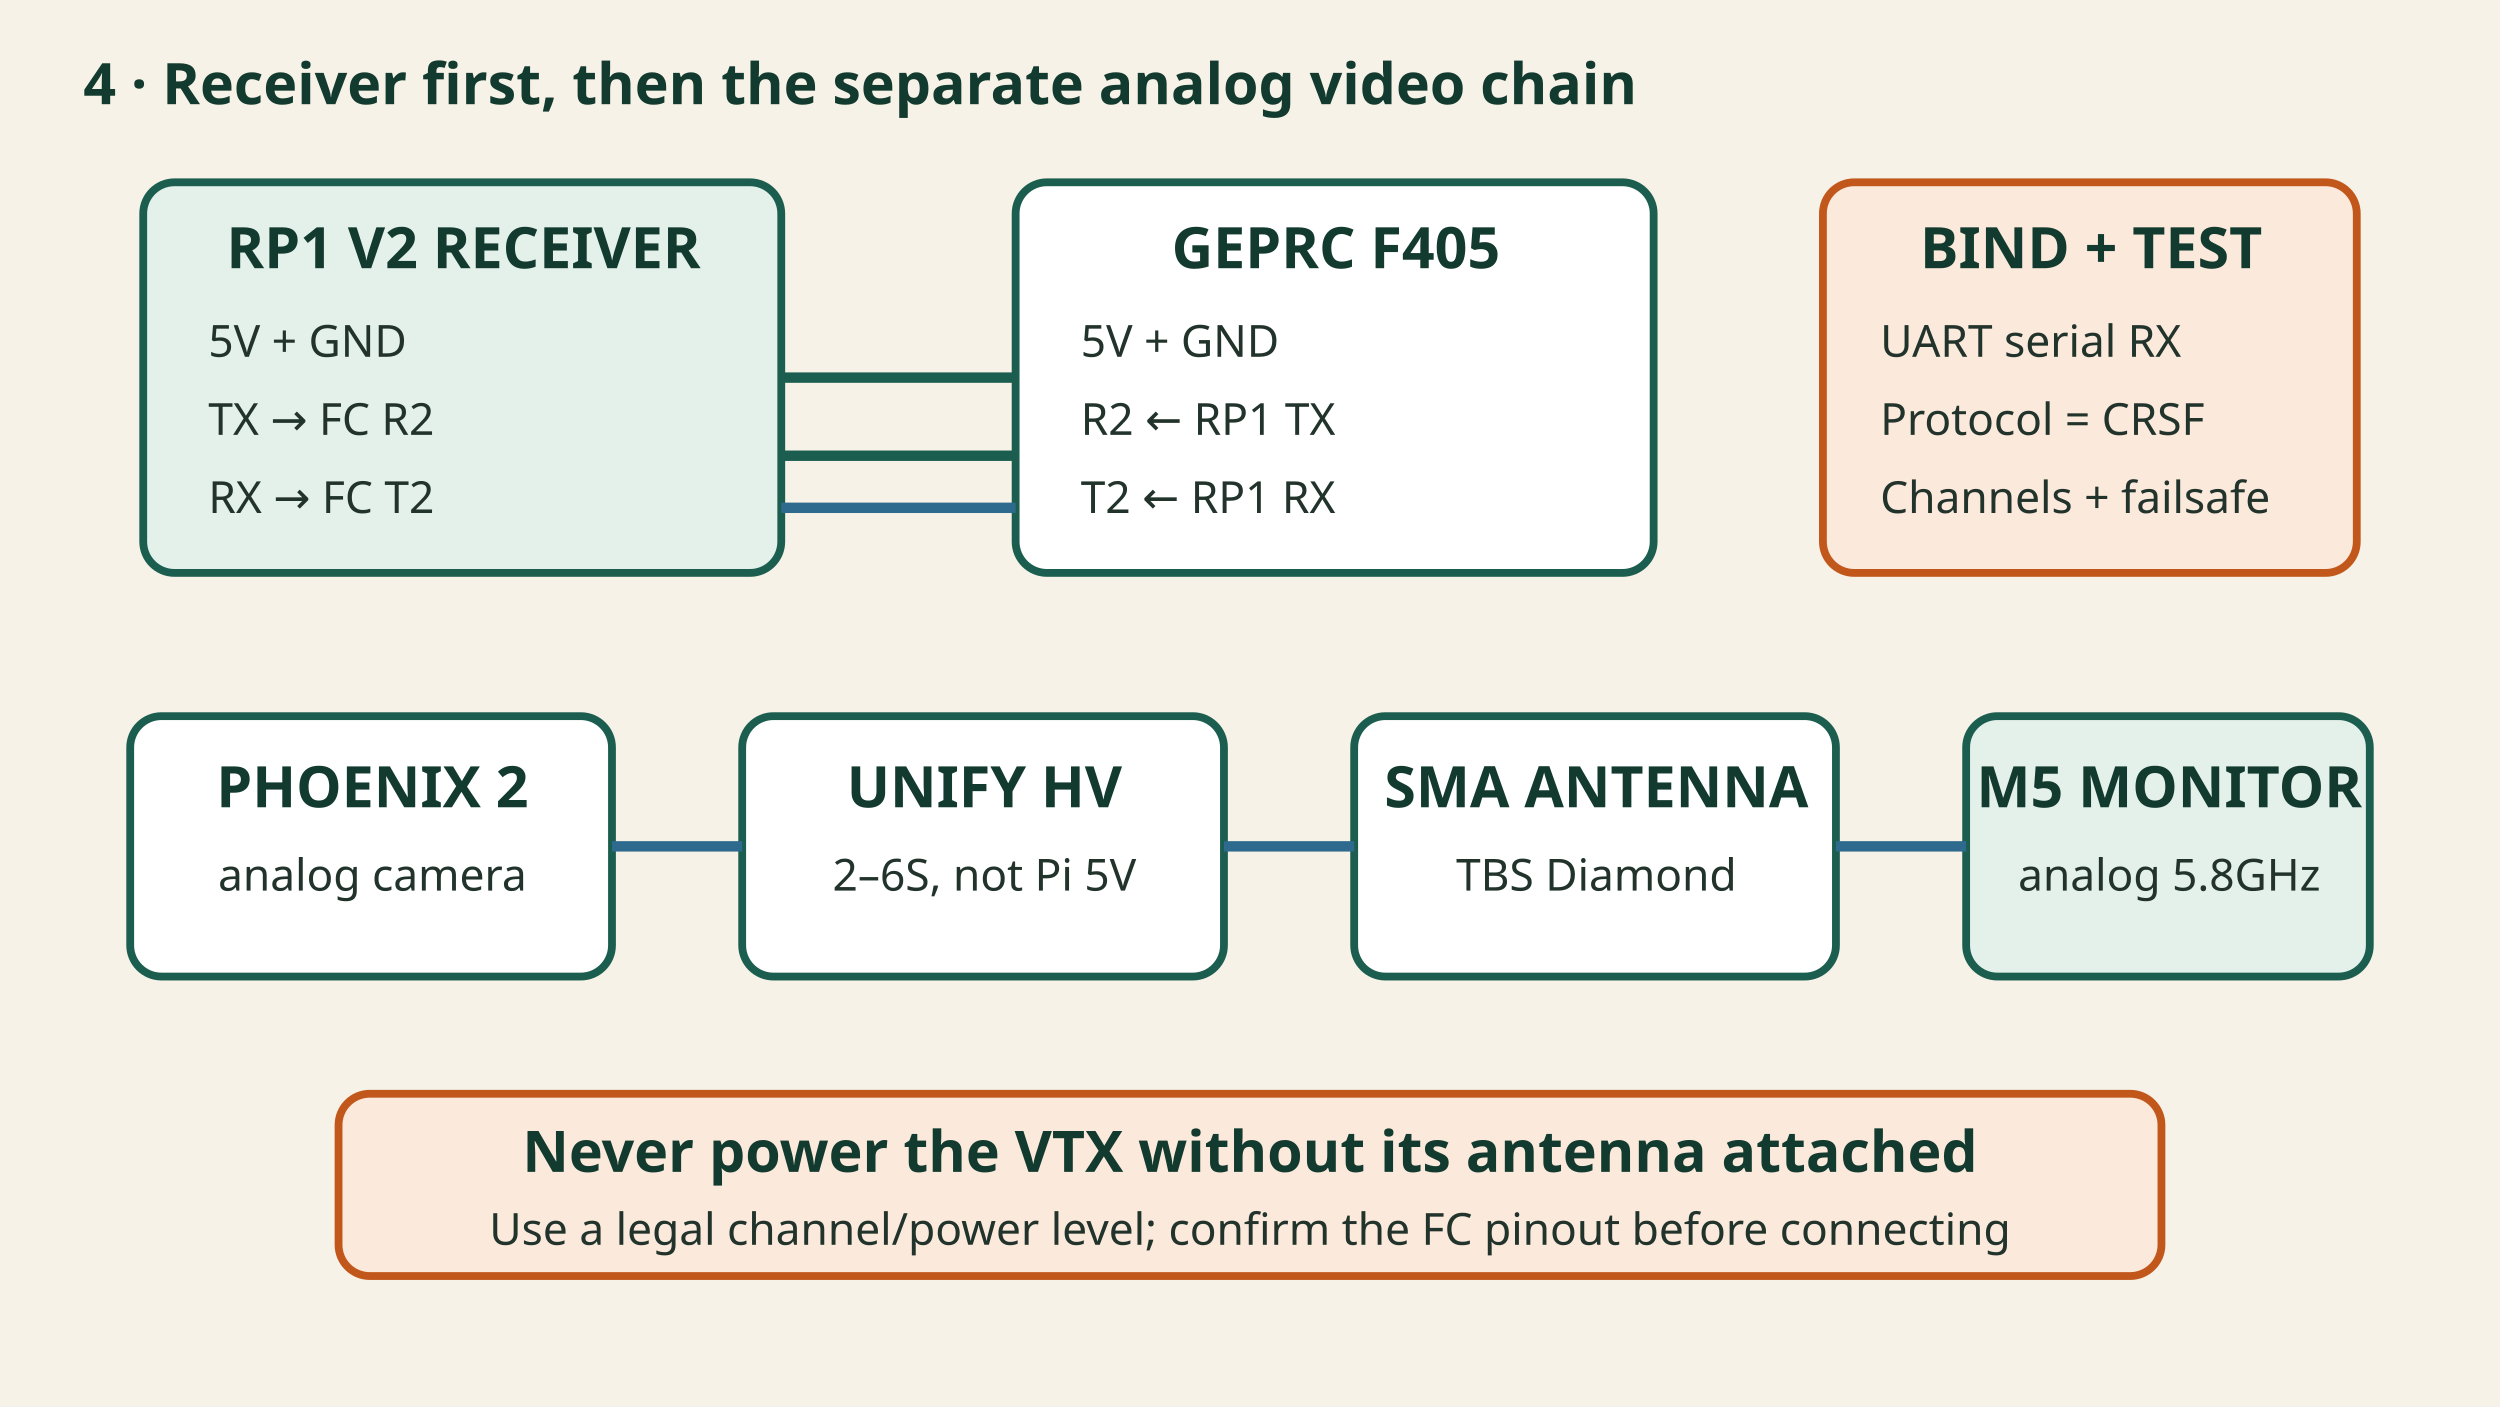
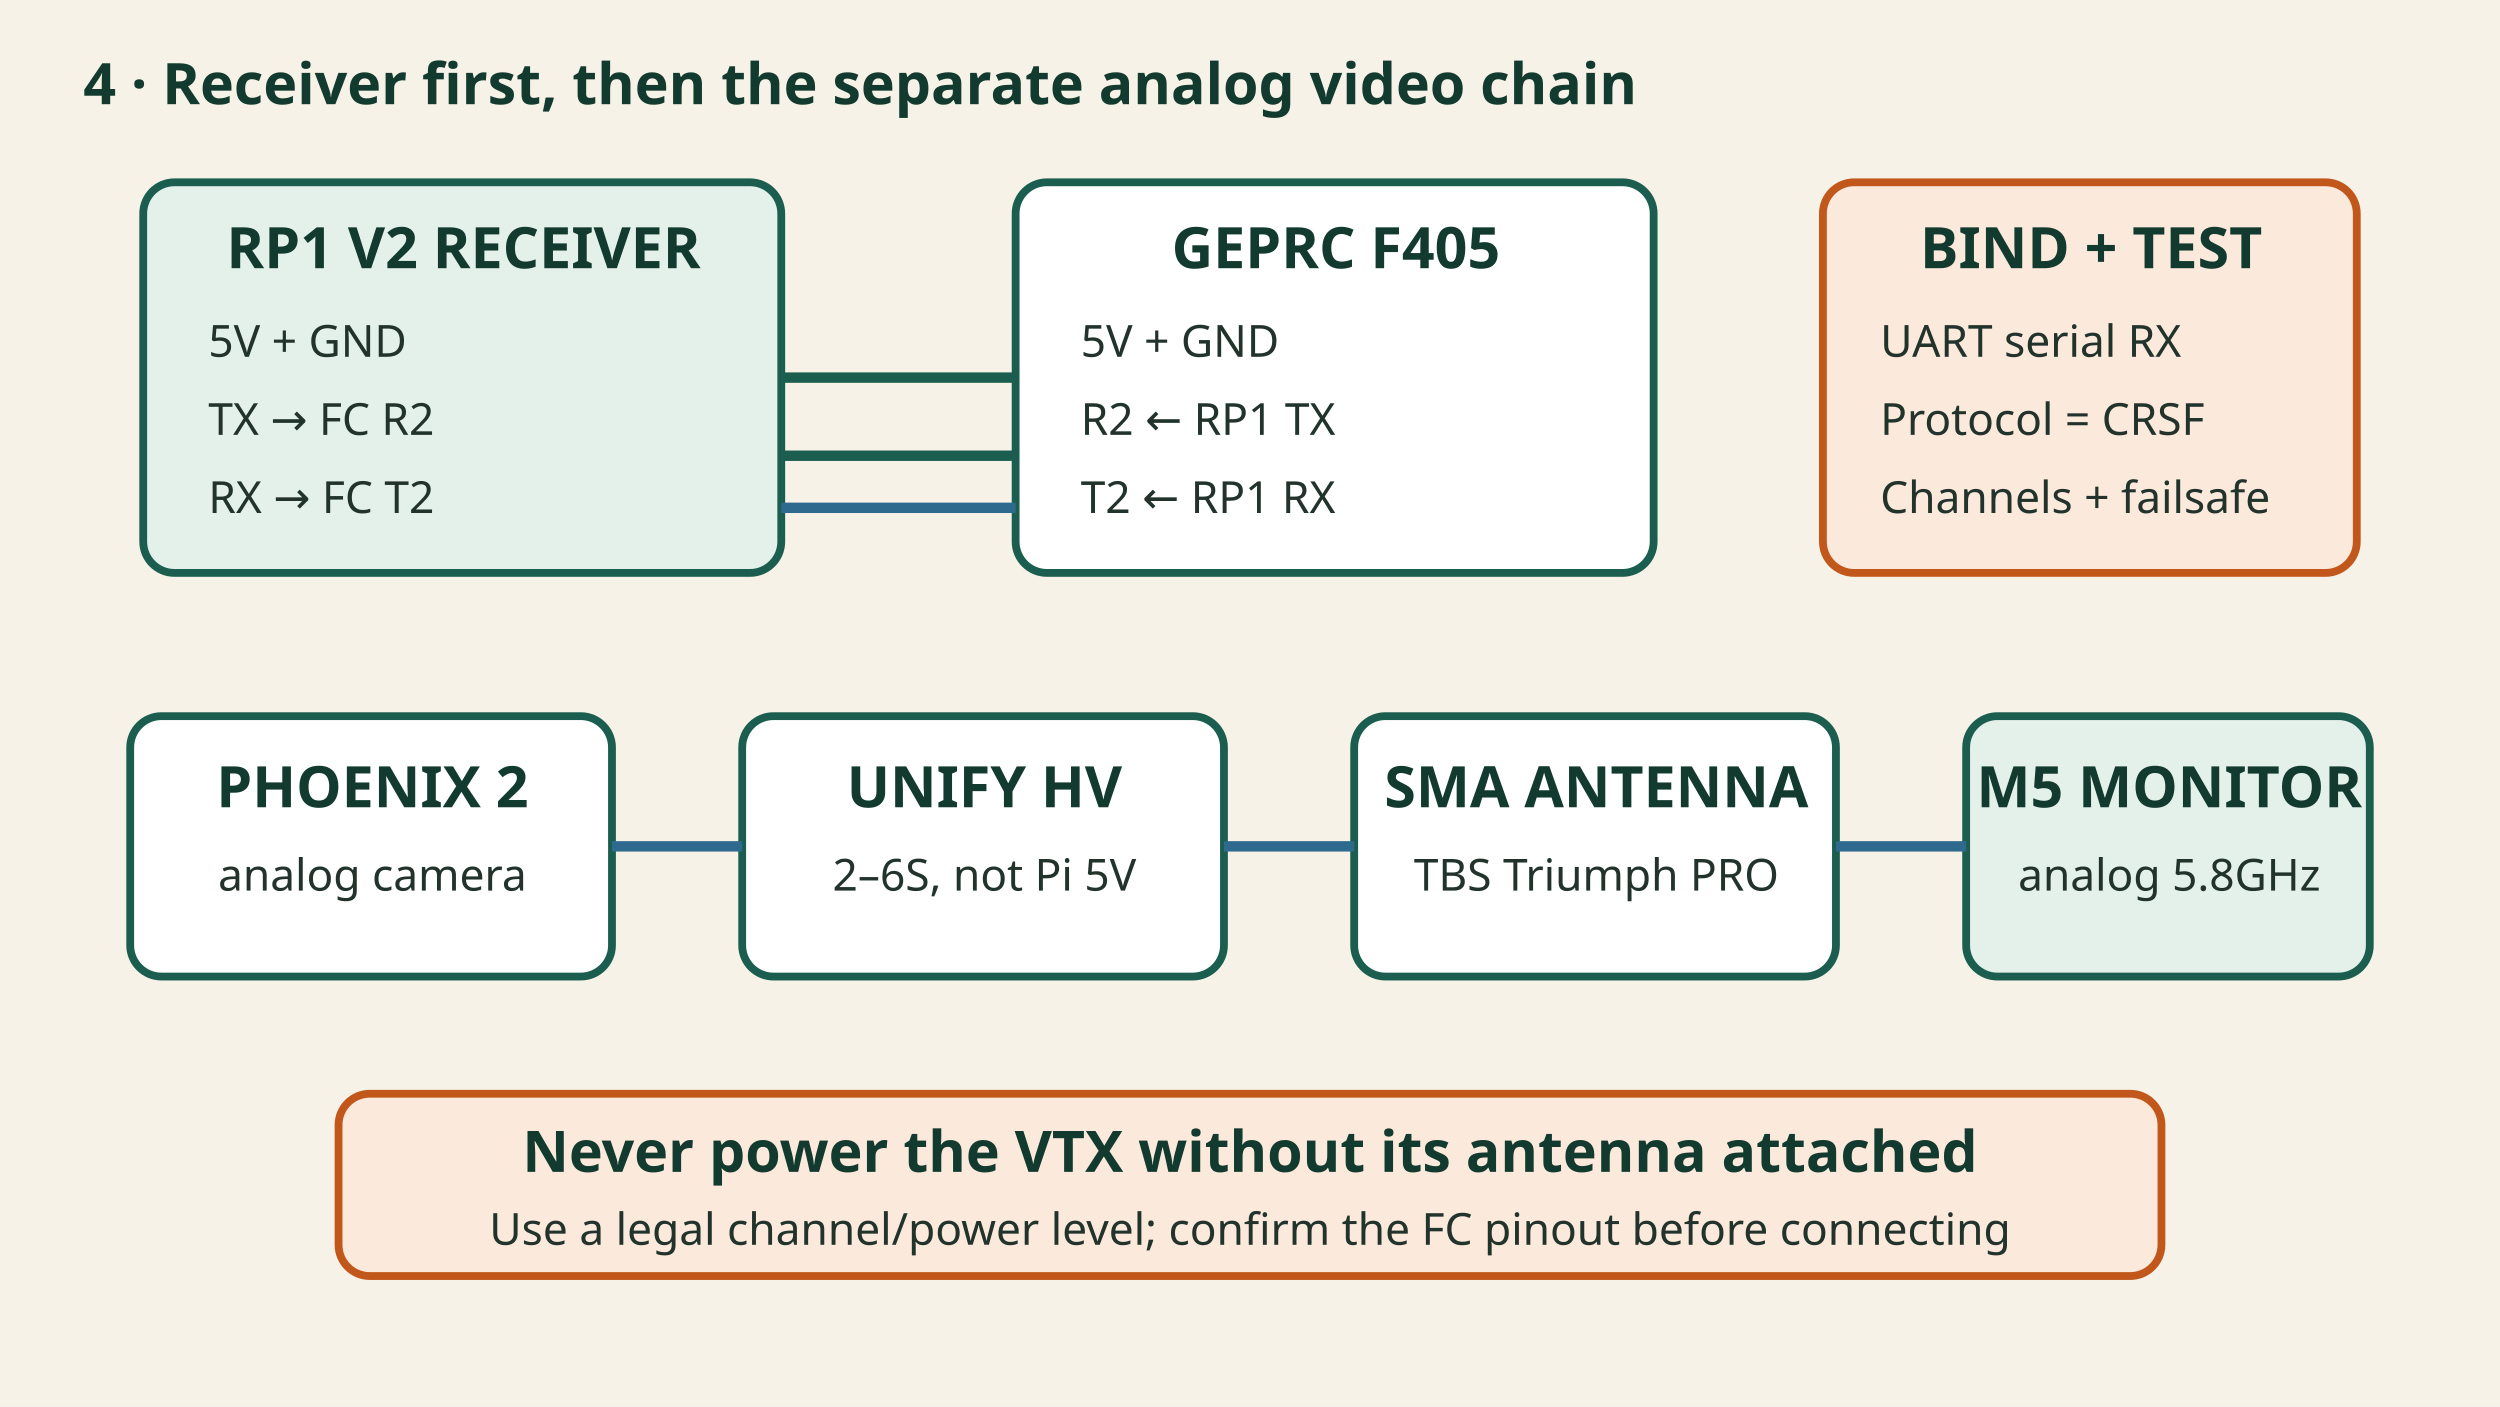
<svg xmlns="http://www.w3.org/2000/svg" viewBox="0 0 960 540" role="img" aria-labelledby="title desc">
  <rect width="960" height="540" fill="#f7f2e8" />
  <style>.t{font:700 22px 'Segoe UI',sans-serif;fill:#123a2e}.s{font:17px 'Segoe UI',sans-serif;fill:#21332b}.b{fill:#fff;stroke:#1b5e4f;stroke-width:3;rx:12}.a{fill:#e4f0ea;stroke:#1b5e4f;stroke-width:3;rx:12}.w{fill:#fbe9dc;stroke:#c2571b;stroke-width:3;rx:12}.g{stroke:#1b5e4f;stroke-width:4;fill:none}.r{stroke:#c2571b;stroke-width:4;fill:none}.u{stroke:#2d6a8e;stroke-width:4;fill:none}</style>
  <text x="32" y="40" class="t">4 · Receiver first, then the separate analog video chain</text>
  <rect x="55" y="70" width="245" height="150" class="a" />
  <text x="178" y="103" text-anchor="middle" class="t">RP1 V2 RECEIVER</text>
  <text x="80" y="137" class="s">5V + GND</text>
  <text x="80" y="167" class="s">TX → FC R2</text>
  <text x="80" y="197" class="s">RX → FC T2</text>
  <rect x="390" y="70" width="245" height="150" class="b" />
  <text x="513" y="103" text-anchor="middle" class="t">GEPRC F405</text>
  <text x="415" y="137" class="s">5V + GND</text>
  <text x="415" y="167" class="s">R2 ← RP1 TX</text>
  <text x="415" y="197" class="s">T2 ← RP1 RX</text>
  <path d="M300 145 H390 M300 175 H390" class="g" />
  <path d="M300 195 H390" class="u" />
  <rect x="700" y="70" width="205" height="150" class="w" />
  <text x="803" y="103" text-anchor="middle" class="t">BIND + TEST</text>
  <text x="722" y="137" class="s">UART serial RX</text>
  <text x="722" y="167" class="s">Protocol = CRSF</text>
  <text x="722" y="197" class="s">Channels + failsafe</text>
  <rect x="50" y="275" width="185" height="100" class="b" />
  <text x="143" y="310" text-anchor="middle" class="t">PHOENIX 2</text>
  <text x="143" y="342" text-anchor="middle" class="s">analog camera</text>
  <rect x="285" y="275" width="185" height="100" class="b" />
  <text x="378" y="310" text-anchor="middle" class="t">UNIFY HV</text>
  <text x="378" y="342" text-anchor="middle" class="s">2–6S, not Pi 5V</text>
  <rect x="520" y="275" width="185" height="100" class="b" />
  <text x="613" y="310" text-anchor="middle" class="t">SMA ANTENNA</text>
-   <text x="613" y="342" text-anchor="middle" class="s">TBS Diamond</text>
+   <text x="613" y="342" text-anchor="middle" class="s">TBS Triumph PRO</text>
  <rect x="755" y="275" width="155" height="100" class="a" />
  <text x="833" y="310" text-anchor="middle" class="t">M5 MONITOR</text>
  <text x="833" y="342" text-anchor="middle" class="s">analog 5.8GHz</text>
  <path d="M235 325 H285 M470 325 H520 M705 325 H755" class="u" />
  <rect x="130" y="420" width="700" height="70" class="w" />
  <text x="480" y="450" text-anchor="middle" class="t">Never power the VTX without its antenna attached</text>
  <text x="480" y="478" text-anchor="middle" class="s">Use a legal channel/power level; confirm the FC pinout before connecting</text>
</svg>
